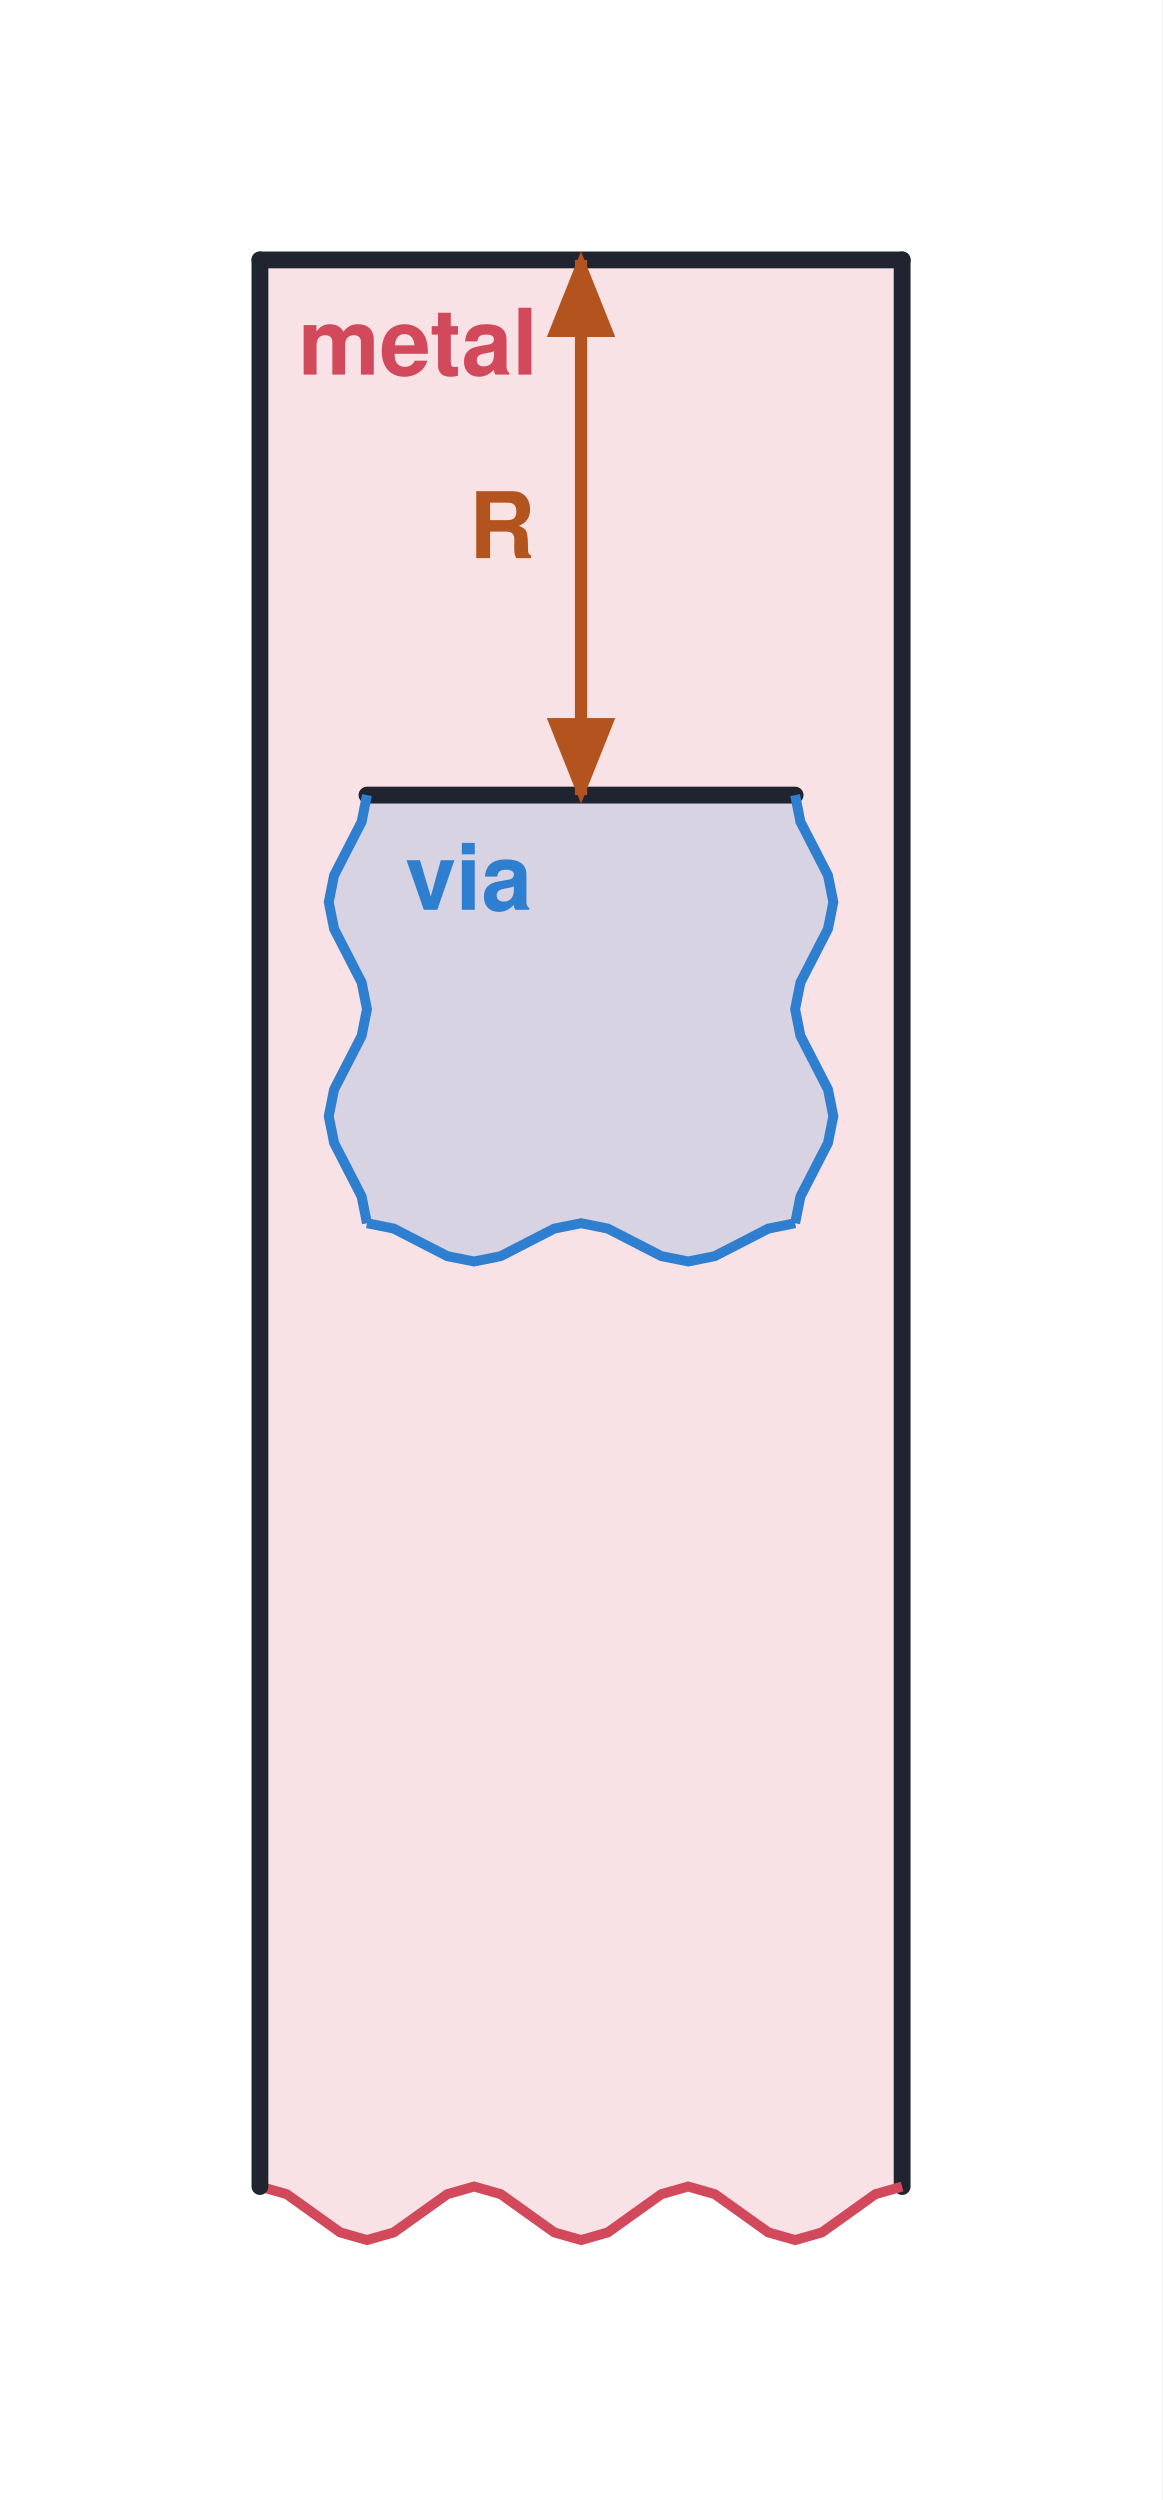
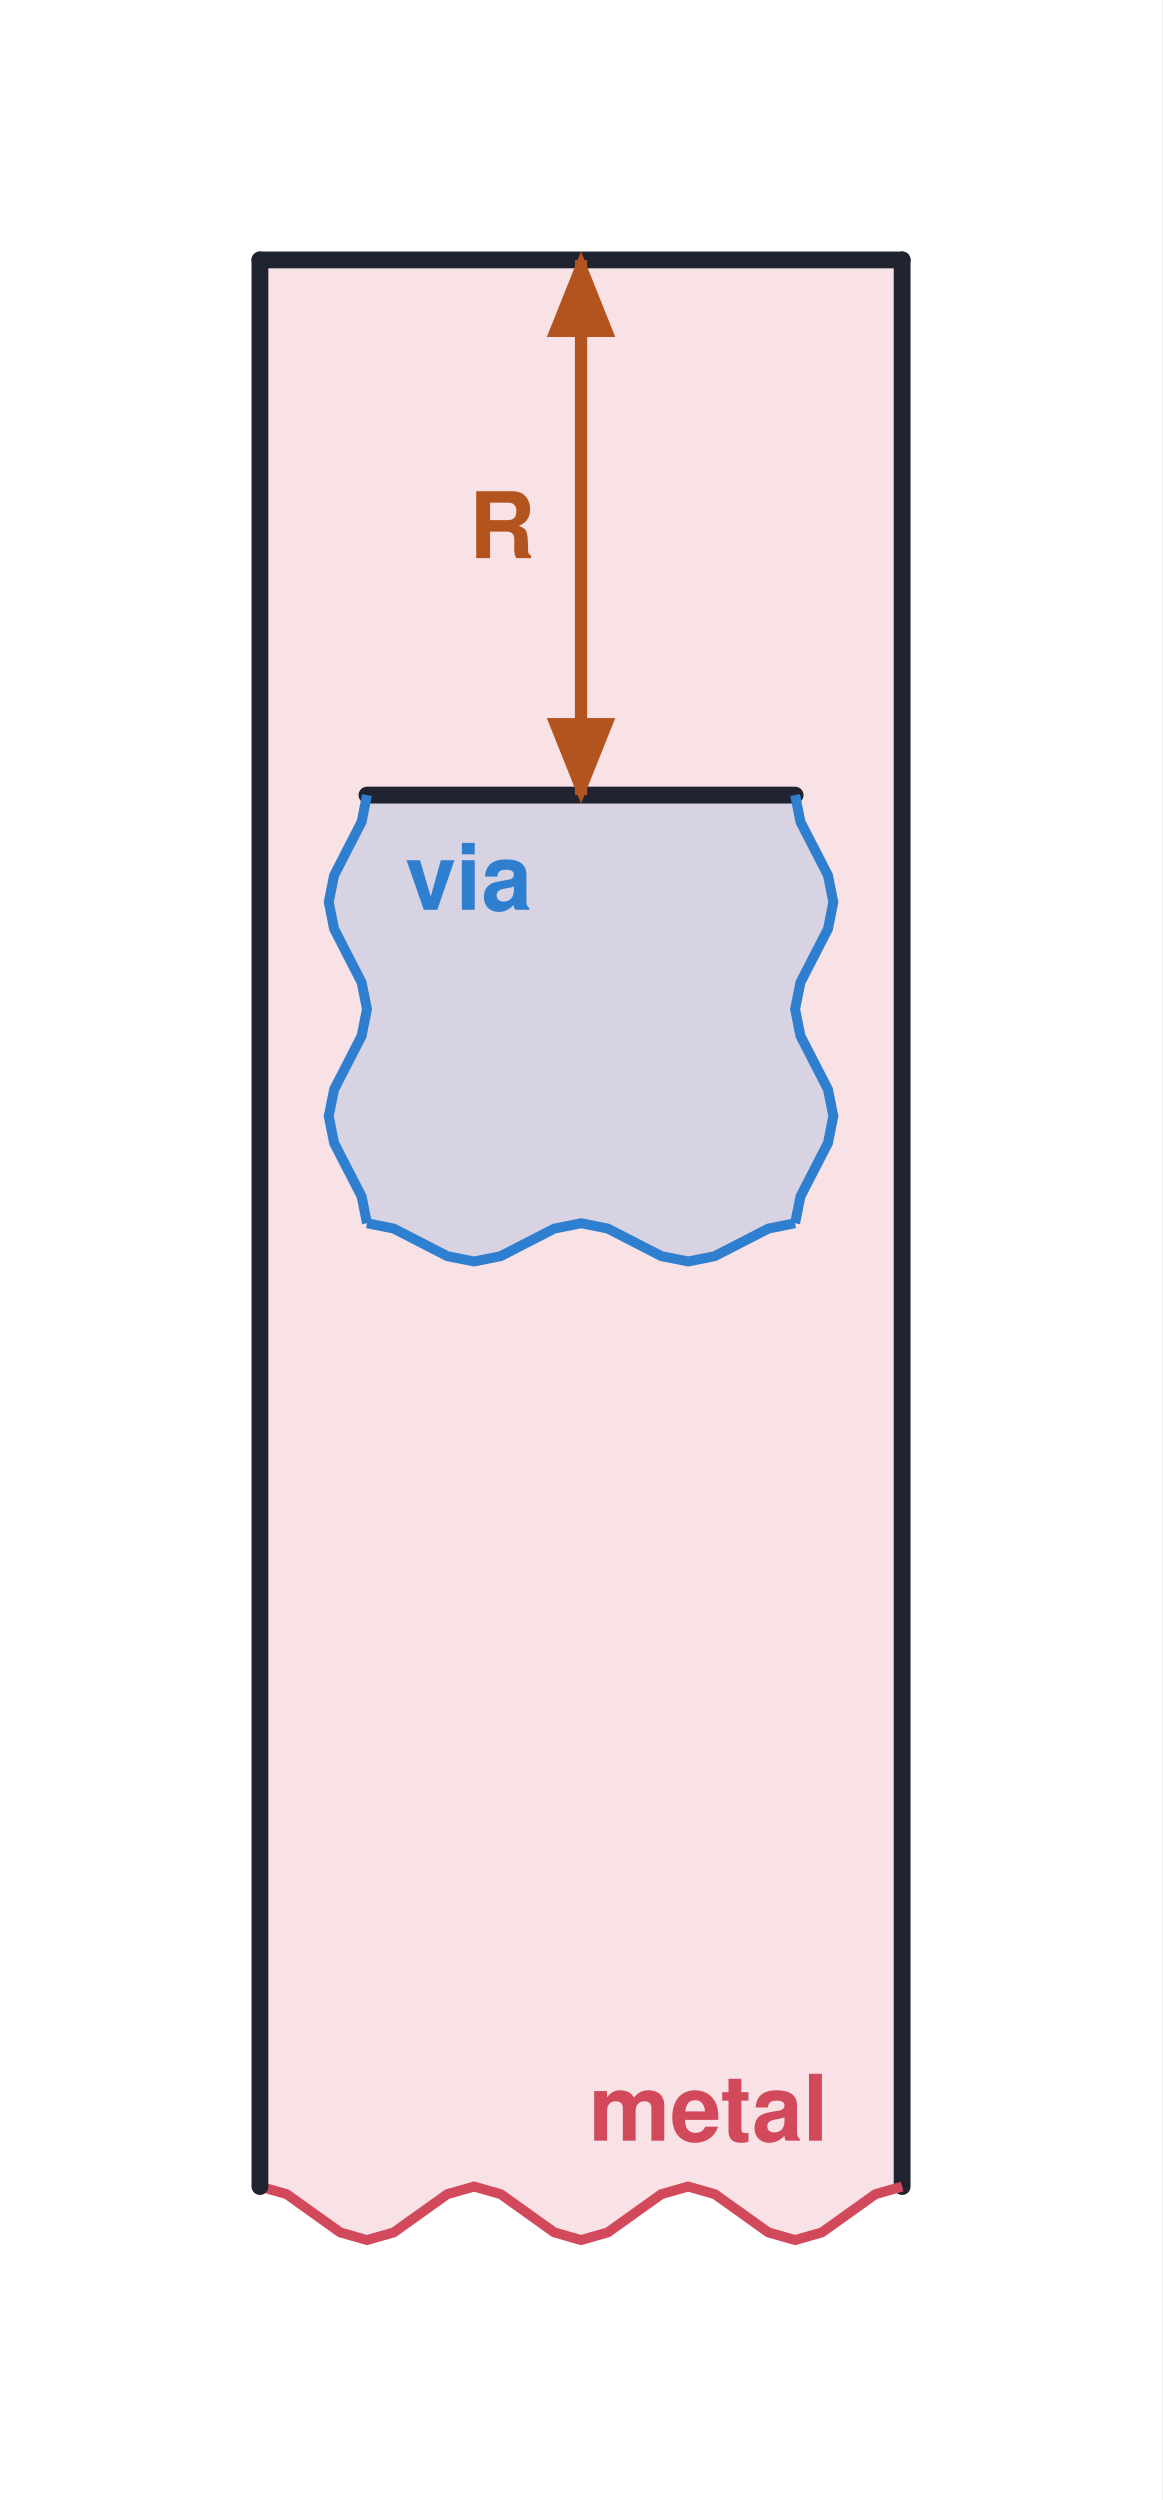
<svg xmlns="http://www.w3.org/2000/svg" viewBox="-34.0 -34.0 152.0 327.0" width="152" height="327" font-family="Helvetica, Arial, sans-serif" font-size="12">
  <defs>
    <marker id="head-b3541e" viewBox="0 0 10 10" refX="9" refY="5" markerWidth="7" markerHeight="7" orient="auto-start-reverse">
      <path d="M0,1 L10,5 L0,9 z" fill="#b3541e" />
    </marker>
    <marker id="head-c62828" viewBox="0 0 10 10" refX="9" refY="5" markerWidth="7" markerHeight="7" orient="auto-start-reverse">
      <path d="M0,1 L10,5 L0,9 z" fill="#c62828" />
    </marker>
  </defs>
  <rect x="-34.0" y="-34.0" width="152.0" height="327.0" fill="#ffffff" />
  <path d="M0.0,0.0 84.0,0.0 84.0,252.0 80.5,253.0 77.0,255.5 73.5,258.0 70.0,259.0 66.5,258.0 63.0,255.5 59.5,253.0 56.0,252.0 52.5,253.0 49.0,255.5 45.5,258.0 42.0,259.0 38.5,258.0 35.0,255.5 31.5,253.0 28.0,252.0 24.5,253.0 21.0,255.5 17.5,258.0 14.0,259.0 10.5,258.0 7.0,255.5 3.5,253.0 0.0,252.0Z" fill="#d1495b" fill-opacity="0.16" fill-rule="evenodd" stroke="none" />
  <line x1="0.0" y1="0.0" x2="84.0" y2="0.0" stroke="#1f2430" stroke-width="2.2" stroke-linecap="round" />
  <line x1="84.0" y1="0.0" x2="84.0" y2="252.0" stroke="#1f2430" stroke-width="2.2" stroke-linecap="round" />
  <polyline points="84.0,252.0 80.5,253.0 77.0,255.5 73.5,258.0 70.0,259.0 66.5,258.0 63.0,255.5 59.5,253.0 56.0,252.0 52.5,253.0 49.0,255.5 45.5,258.0 42.0,259.0 38.5,258.0 35.0,255.5 31.5,253.0 28.0,252.0 24.5,253.0 21.0,255.5 17.5,258.0 14.0,259.0 10.5,258.0 7.0,255.5 3.5,253.0 0.0,252.0" fill="none" stroke="#d1495b" stroke-width="1.3" />
  <line x1="0.0" y1="252.0" x2="0.0" y2="0.0" stroke="#1f2430" stroke-width="2.2" stroke-linecap="round" />
  <path d="M14.0,70.0 70.0,70.0 70.7,73.5 72.5,77.0 74.3,80.5 75.0,84.0 74.3,87.5 72.5,91.0 70.7,94.5 70.0,98.0 70.7,101.5 72.5,105.0 74.3,108.5 75.0,112.0 74.3,115.5 72.5,119.0 70.7,122.5 70.0,126.0 66.5,126.7 63.0,128.5 59.5,130.3 56.0,131.0 52.5,130.3 49.0,128.5 45.5,126.7 42.0,126.0 38.5,126.7 35.0,128.5 31.5,130.3 28.0,131.0 24.5,130.3 21.0,128.5 17.5,126.7 14.0,126.0 13.3,122.5 11.5,119.0 9.7,115.5 9.0,112.0 9.7,108.5 11.5,105.0 13.3,101.5 14.0,98.0 13.3,94.5 11.5,91.0 9.7,87.5 9.0,84.0 9.7,80.5 11.5,77.0 13.3,73.5Z" fill="#2f7fd1" fill-opacity="0.16" fill-rule="evenodd" stroke="none" />
  <line x1="14.0" y1="70.0" x2="70.0" y2="70.0" stroke="#1f2430" stroke-width="2.2" stroke-linecap="round" />
  <polyline points="70.0,70.0 70.7,73.5 72.5,77.0 74.3,80.5 75.0,84.0 74.3,87.5 72.5,91.0 70.7,94.5 70.0,98.0 70.7,101.5 72.5,105.0 74.3,108.5 75.0,112.0 74.3,115.5 72.5,119.0 70.7,122.5 70.0,126.0" fill="none" stroke="#2f7fd1" stroke-width="1.3" />
  <polyline points="70.0,126.0 66.5,126.7 63.0,128.5 59.5,130.3 56.0,131.0 52.5,130.3 49.0,128.5 45.5,126.7 42.0,126.0 38.5,126.7 35.0,128.5 31.5,130.3 28.0,131.0 24.5,130.3 21.0,128.5 17.5,126.7 14.0,126.0" fill="none" stroke="#2f7fd1" stroke-width="1.3" />
  <polyline points="14.0,126.0 13.3,122.5 11.5,119.0 9.7,115.5 9.0,112.0 9.7,108.5 11.5,105.0 13.3,101.5 14.0,98.0 13.3,94.5 11.5,91.0 9.7,87.5 9.0,84.0 9.7,80.5 11.5,77.0 13.3,73.5 14.0,70.0" fill="none" stroke="#2f7fd1" stroke-width="1.3" />
-   <text x="5.0" y="15.0" fill="#d1495b" font-weight="600">metal</text>
+   <line x1="42.0" y1="0.0" x2="42.0" y2="70.0" stroke="#b3541e" stroke-width="1.6" marker-start="url(#head-b3541e)" marker-end="url(#head-b3541e)" />
+   <text x="43.0" y="246.0" fill="#d1495b" font-weight="600">metal</text>
  <text x="19.0" y="85.0" fill="#2f7fd1" font-weight="600">via</text>
-   <line x1="42.0" y1="0.0" x2="42.0" y2="70.0" stroke="#b3541e" stroke-width="1.6" marker-start="url(#head-b3541e)" marker-end="url(#head-b3541e)" />
  <text x="36.0" y="39.0" fill="#b3541e" text-anchor="end" font-weight="600">R</text>
</svg>
